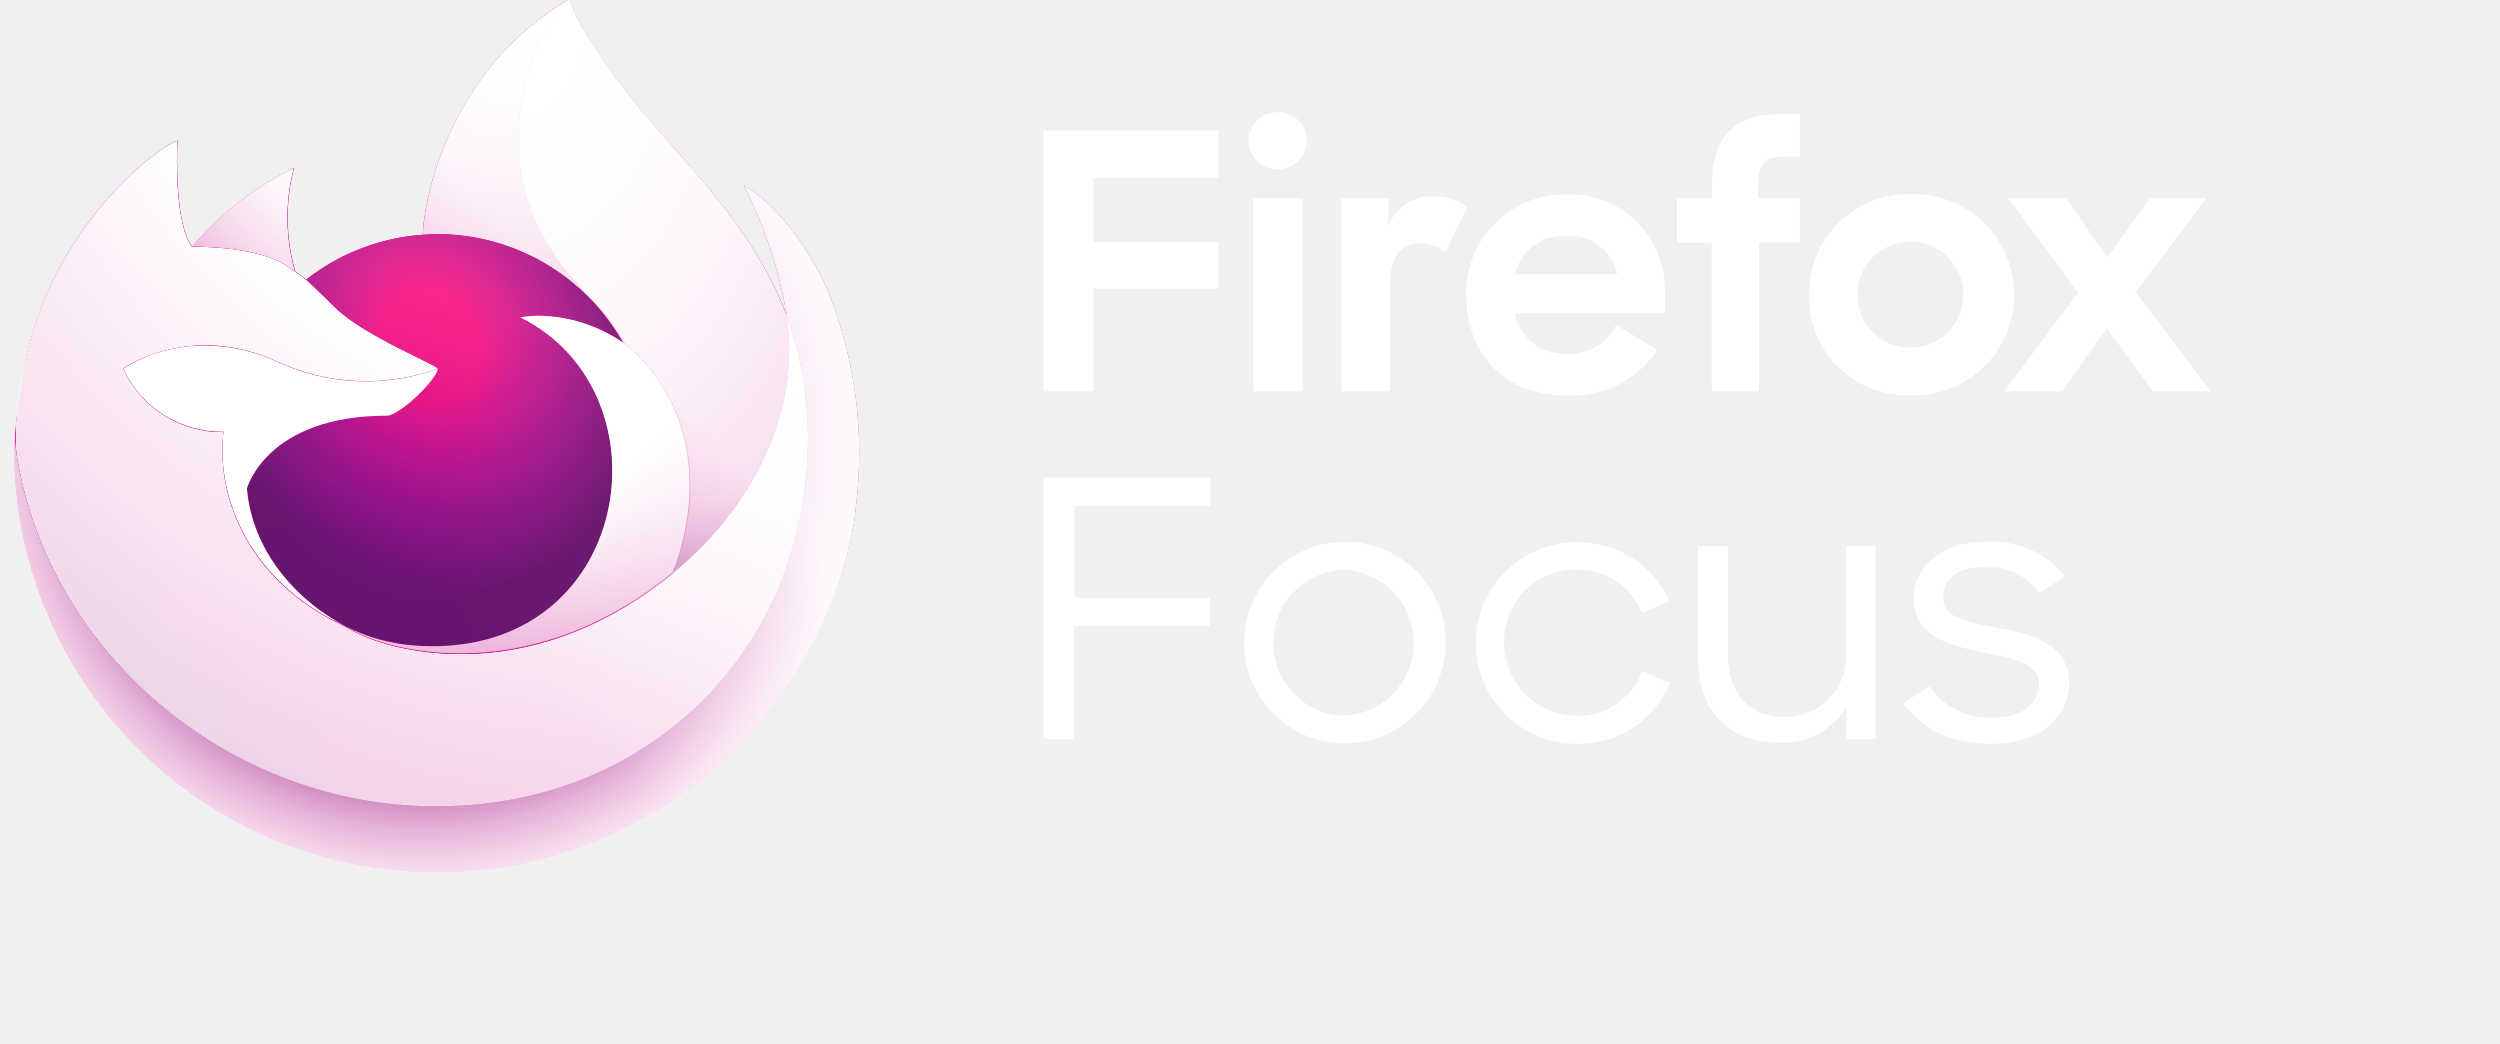
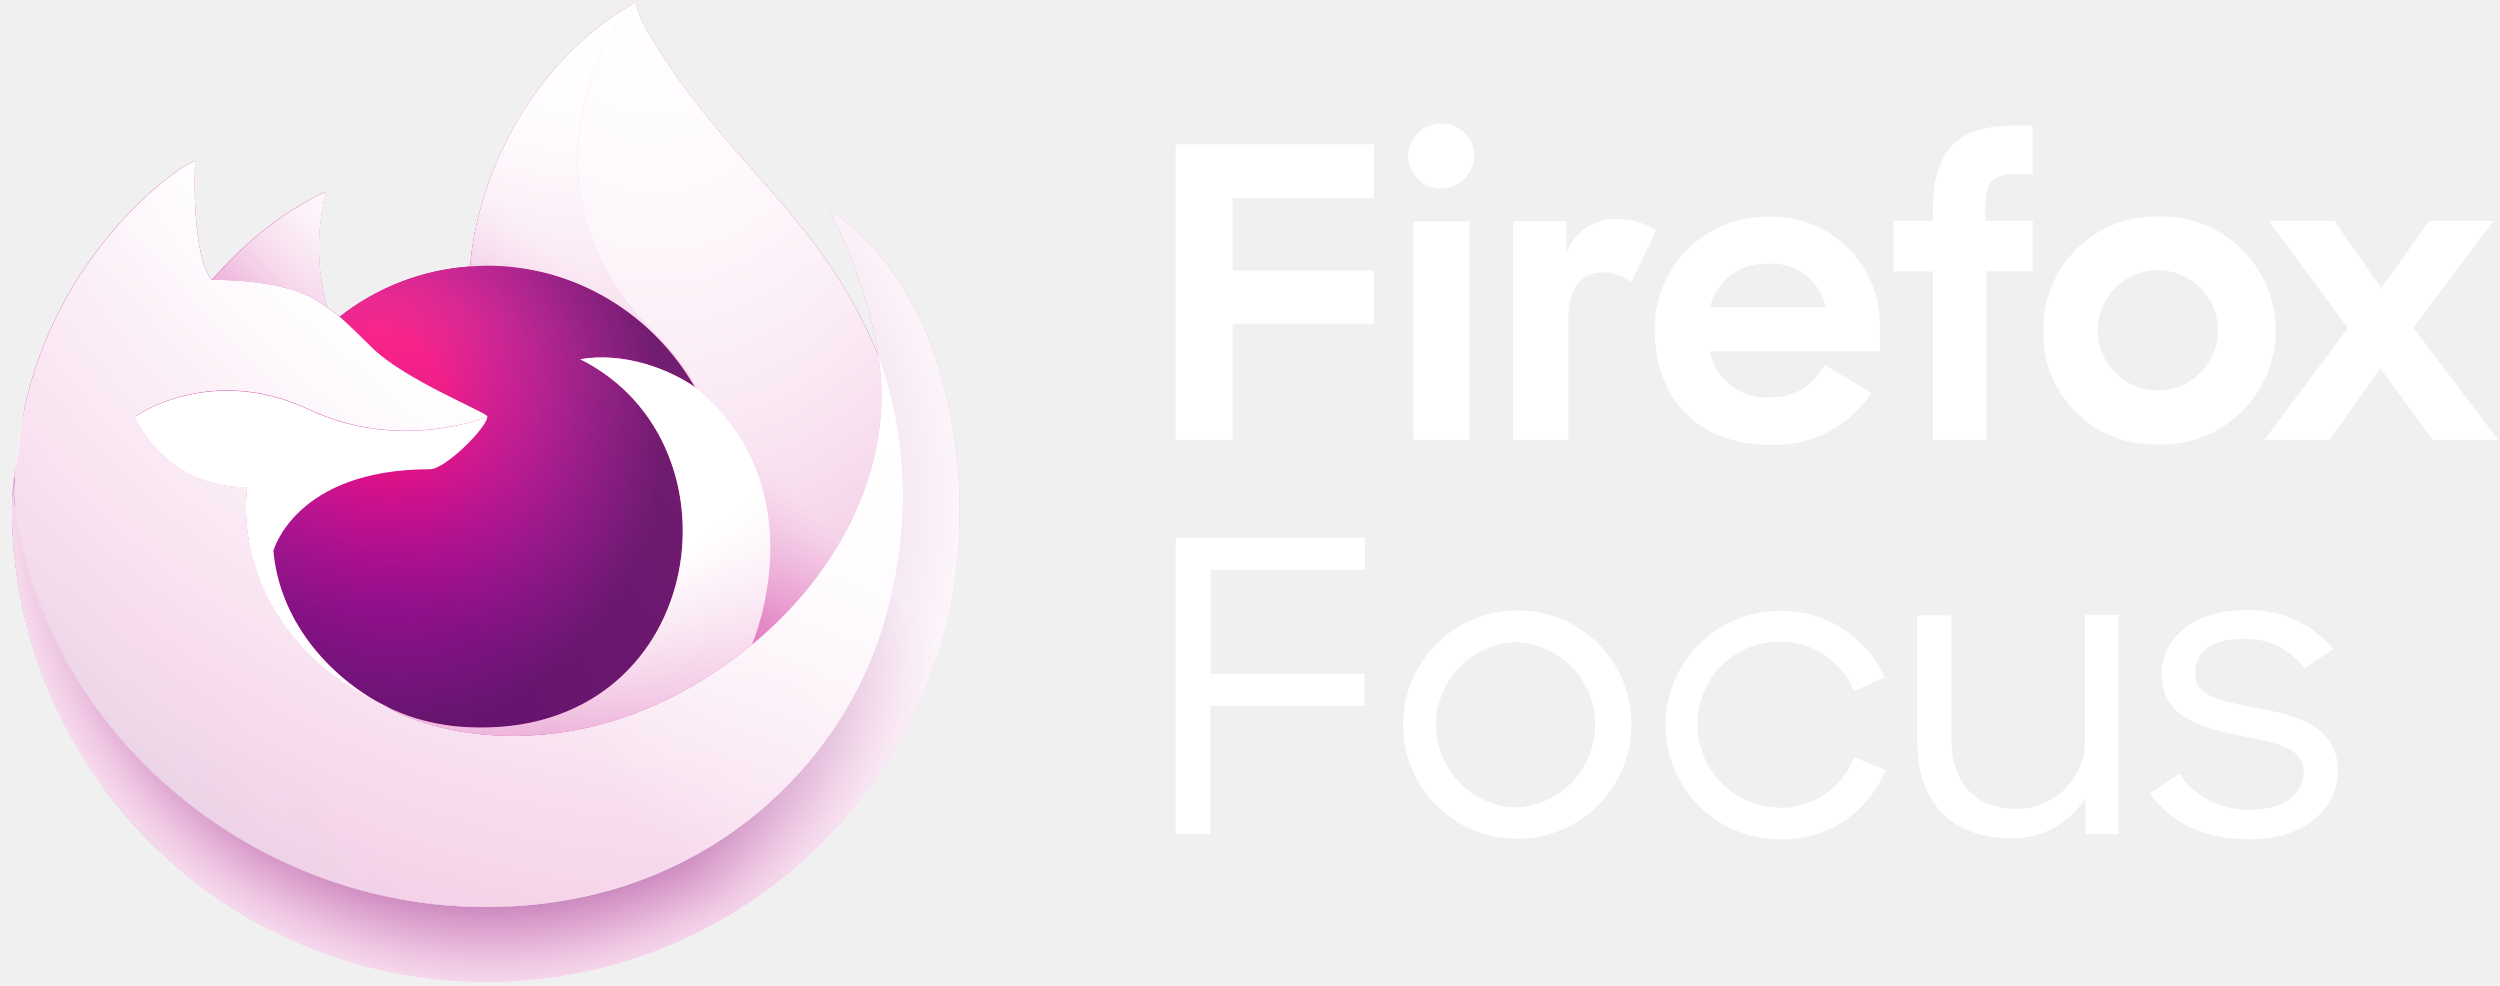
- <svg xmlns="http://www.w3.org/2000/svg" width="230" height="96" viewBox="0 0 230 96">
+ <svg xmlns="http://www.w3.org/2000/svg" xmlns:xlink="http://www.w3.org/1999/xlink" xml:space="preserve" viewBox="0 0 202.7 80" width="203" height="80">
+   <path fill="#FFF" d="M95.32 11.72h16.09v4.35H99.94v5.9h11.47v4.31H99.94v9.44h-4.62v-24zm21.56-1.68c1.42-.05 2.62 1.06 2.67 2.49v.21c-.07 1.48-1.33 2.63-2.81 2.56-1.36-.06-2.46-1.13-2.56-2.49-.06-1.47 1.09-2.71 2.57-2.77h.13m-2.27 7.94h4.55v17.74h-4.55V17.98zm17.71 4.92c-.63-.5-1.41-.77-2.21-.79-1.85 0-2.91 1.19-2.91 3.79v9.82h-4.48V17.96h4.32v2.57c.66-1.76 2.4-2.88 4.28-2.74 1.07 0 2.12.33 3 .93l-2 4.18zm1.88 4.05c-.14-5.02 3.82-9.21 8.85-9.35h.31c4.83-.21 8.92 3.54 9.13 8.38.01.23.01.46 0 .68v1.87h-13.81c.46 2.31 2.57 3.91 4.91 3.73 1.86.06 3.59-.97 4.42-2.64l3.79 2.28c-1.83 2.79-5.01 4.39-8.34 4.21-5.77 0-9.23-3.85-9.23-9.16m4.51-2h9.36c-.47-2.22-2.52-3.73-4.78-3.53-2.18-.08-4.12 1.4-4.62 3.52m14.9-7h3.2v-.89c0-4.84 2-6.85 6.53-6.85h1.58v3.92h-1.28c-2.11 0-2.57.72-2.57 2.93v.89h3.85v4.08h-3.76v13.7h-4.35V22.04h-3.2v-4.1zm12.17 8.89c-.08-5.03 3.94-9.17 8.97-9.25h.33c5.11-.17 9.39 3.84 9.56 8.95s-3.84 9.39-8.95 9.56c-.2.01-.41.01-.61 0-4.97.17-9.13-3.72-9.3-8.69-.01-.19-.01-.38 0-.57m14.18 0c0-2.7-2.18-4.88-4.87-4.89s-4.88 2.18-4.89 4.87v.01c0 2.7 2.18 4.88 4.87 4.89s4.88-2.18 4.89-4.87v-.01m10.55-.19-6.43-8.7h5.34l3.79 5.47 3.89-5.47h5.24l-6.52 8.66 6.89 9.12h-5.3l-4.26-5.8-4.12 5.8h-5.31l6.79-9.08zM95.32 67.72h2.81v-10.4h12.51v-2.6H98.16v-8.45h12.51v-2.61H95.32v24.06zm27.6-18.15c-5.12.07-9.21 4.28-9.14 9.4.07 5.12 4.28 9.21 9.4 9.14 5.07-.07 9.14-4.2 9.14-9.27.03-5.09-4.06-9.24-9.15-9.27h-.25m0 16c-3.71-.14-6.6-3.27-6.46-6.97.14-3.51 2.95-6.32 6.46-6.46 3.71.14 6.6 3.27 6.46 6.97-.14 3.51-2.96 6.32-6.46 6.46m21.54 0c-3.71.03-6.73-2.95-6.76-6.66v-.07c-.06-3.66 2.85-6.67 6.51-6.73h.11c2.65-.06 5.07 1.54 6.06 4l2.51-1.09c-1.49-3.36-4.86-5.49-8.53-5.41-5.12 0-9.27 4.15-9.27 9.27s4.15 9.27 9.27 9.27c3.76.11 7.19-2.13 8.6-5.61l-2.55-1.05c-.96 2.48-3.34 4.11-6 4.12m24.73-5.77c.18 3.04-2.15 5.65-5.19 5.83-.12.01-.25.01-.37.01-3.48 0-5.28-2.25-5.28-5.71v-10h-2.78v10.09c0 5 2.68 8 7.59 8 2.48.07 4.8-1.19 6.09-3.3v2.96h2.68V49.93h-2.74v9.91zm13.95-2.35c-2.81-.56-5-.92-5-2.77 0-1.65 1.14-2.84 3.92-2.84 1.94-.08 3.8.81 4.95 2.38l2.36-1.54c-1.77-2.14-4.45-3.31-7.22-3.17-4.29 0-6.73 2.41-6.73 5.19 0 3.56 3.32 4.38 6.43 5 2.64.53 5.11.92 5.11 2.9 0 1.78-1.47 3.1-4.28 3.1-2.31.1-4.51-.99-5.82-2.9l-2.37 1.58c1.6 2.28 4.18 3.73 8.12 3.73 4.72 0 7.13-2.74 7.13-5.54 0-3.66-3.41-4.52-6.52-5.12" />
+   <linearGradient id="a" x1="69.884" x2="5.941" y1="84.88" y2="23.188" gradientTransform="matrix(1 0 0 -1 0 97.4403)" gradientUnits="userSpaceOnUse">
+     <stop offset="0" stop-color="#c60084" />
+     <stop offset=".76" stop-color="#c60084" />
+     <stop offset="1" stop-color="#4e1a69" />
+   </linearGradient>
+   <path fill="url(#a)" d="M74.99 26.91c-1.67-4.03-5.06-8.37-7.73-9.75 2.17 4.25 3.42 8.51 3.9 11.69 0 0 0 .02.01.06C66.81 18.06 59.43 13.68 53.4 4.15c-.31-.48-.61-.96-.91-1.48-.17-.29-.3-.55-.42-.8-.25-.48-.44-.99-.58-1.52 0-.05-.04-.1-.09-.1-.02-.01-.05-.01-.07 0-.01 0-.01.01-.02.01s-.02.01-.03.01l.02-.02C41.62 5.92 38.34 16.4 38.04 21.64c-3.87.26-7.56 1.69-10.61 4.08-.32-.27-.65-.52-1-.75-.88-3.07-.91-6.32-.11-9.41-3.96 1.8-7.03 4.65-9.27 7.16h-.02c-1.53-1.93-1.42-8.31-1.33-9.65-.02-.08-1.14.58-1.28.68-1.35.96-2.61 2.04-3.77 3.22-1.32 1.34-2.52 2.78-3.6 4.31-2.48 3.51-4.23 7.48-5.17 11.67-.02.08-.03.17-.05.25-.07.34-.33 2.04-.38 2.4v.08C1.11 37.43.9 39.21.82 41v.2c0 21.27 17.25 38.51 38.52 38.51 19.05 0 34.87-13.83 37.97-32 .06-.49.12-.99.17-1.49.77-6.56-.08-13.5-2.49-19.31zm-44.4 30.15c.18.08.35.18.53.26l.03.02c-.19-.09-.37-.18-.56-.28zm8.81-23.23zm31.77-4.9v-.04.04z" />
  <defs>
-     <clipPath id="g">
-       <path fill="none" d="M0 0h230v80H0z" />
-     </clipPath>
-     <clipPath id="clip-1">
-       <path fill="none" d="M0 0h136v208H0z" />
-     </clipPath>
-     <clipPath id="clip-2">
-       <path d="M54.87 85.75c.27.13.53.28.8.4l-.85-.43m13.37-35.03zm47.92-7.4v-.06a.13.13 0 0 0 0 .06M86.21 0h-.07c-14.6 8.56-19.56 24.38-20 32.3a29.18 29.18 0 0 0-16 6.16c-.48-.4-.94-.74-1.51-1.13a26.93 26.93 0 0 1-.16-14.21 43.07 43.07 0 0 0-14 10.81c-2.31-2.93-2.14-12.55-2-14.57a10.69 10.69 0 0 0-1.94 1 42.36 42.36 0 0 0-5.69 4.87 51 51 0 0 0-5.42 6.51 48.91 48.91 0 0 0-7.8 17.62c0 .12-.05.25-.08.38-.11.51-.51 3.07-.58 3.63a.62.62 0 0 1 0 .13 55.6 55.6 0 0 0-.94 8v.3a58.14 58.14 0 0 0 115.36 9.9c.1-.74.18-1.49.26-2.24a59.62 59.62 0 0 0-3.77-29.21c-2.52-6.08-7.64-12.64-11.66-14.72a60.37 60.37 0 0 1 5.89 17.65.51.51 0 0 0 0 .09c-6.57-16.38-17.72-23-26.82-37.38-.46-.73-.92-1.46-1.37-2.22a16.4 16.4 0 0 1-.64-1.21 10.42 10.42 0 0 1-.87-2.3.14.14 0 0 0-.12-.16h-.07z" fill="none" />
-     </clipPath>
-     <linearGradient id="gradient-1" y1="207.99" x2="1" y2="207.99" gradientTransform="matrix(-134.1 0 0 134.1 130.09 -27831.57)" gradientUnits="userSpaceOnUse">
-       <stop offset="0" stop-color="#c60084" />
-       <stop offset="0.76" stop-color="#c60084" />
-       <stop offset="1" stop-color="#4e1a69" />
-     </linearGradient>
-     <clipPath id="clip-3">
-       <path d="M116.1 43.18a.13.13 0 0 0 0 .06c5.48 14.88 2.49 30-1.81 39.24-6.67 14.3-22.79 29-48 28.24C39 110 15 89.75 10.48 63.24c-.82-4.18 0-6.3.41-9.69a43.3 43.3 0 0 0-.94 8v.3a58.14 58.14 0 0 0 115.43 9.85c.1-.74.18-1.49.26-2.24a59.62 59.62 0 0 0-3.77-29.21c-2.52-6.08-7.64-12.64-11.66-14.72a60.37 60.37 0 0 1 5.89 17.65" fill="none" />
-     </clipPath>
-     <radialGradient id="gradient-2" cx="0" cy="208" r="1" gradientTransform="matrix(-121.19 0 0 121.19 140.53 -25141.13)" gradientUnits="userSpaceOnUse">
-       <stop offset="0" stop-color="#fff" />
-       <stop offset="0.13" stop-color="#fff" />
-       <stop offset="1" stop-color="#fff" />
-     </radialGradient>
-     <mask id="mask-1" x="-36.58" y="-31.81" width="209.63" height="209.16" maskUnits="userSpaceOnUse">
-       <path transform="rotate(-50.87 68.23 72.76)" fill="url(#gradient-3)" d="M-5.37-2.47h147.21v150.48H-5.37z" />
-     </mask>
-     <radialGradient id="gradient-3" cx="0" cy="208" r="1" gradientTransform="matrix(-121.19 0 0 121.19 75.65 -25143.99)" gradientUnits="userSpaceOnUse">
-       <stop offset="0" stop-color="#fff" />
-       <stop offset="0.3" stop-color="#fff" />
-       <stop offset="0.33" stop-color="#dcdcdc" />
-       <stop offset="0.39" stop-color="#8a8a8a" />
-       <stop offset="0.44" stop-color="#4d4d4d" />
-       <stop offset="0.48" stop-color="#282828" />
-       <stop offset="0.5" stop-color="#1a1a1a" />
-       <stop offset="1" stop-color="#1a1a1a" />
-     </radialGradient>
-     <radialGradient id="gradient-4" cx="0" cy="208" r="1" gradientTransform="matrix(-121.19 0 0 121.19 75.65 -25143.99)" gradientUnits="userSpaceOnUse">
-       <stop offset="0" stop-color="#4e1a69" />
-       <stop offset="0.3" stop-color="#4e1a69" />
-       <stop offset="0.31" stop-color="#57186b" />
-       <stop offset="0.4" stop-color="#930b78" />
-       <stop offset="0.46" stop-color="#b80381" />
-       <stop offset="0.5" stop-color="#c60084" />
-       <stop offset="1" stop-color="#c60084" />
-     </radialGradient>
-     <clipPath id="clip-4">
-       <path d="M66.11 32.31c.68-.05 1.35-.1 2-.1a29.33 29.33 0 0 1 25.51 14.87l.36.27a31.22 31.22 0 0 0-5.39-7.05C70.52 22.23 83.85 1.12 86.1.05c-14.6 8.56-19.56 24.38-20 32.3" fill="none" />
-     </clipPath>
-     <radialGradient id="gradient-5" cx="0" cy="208" r="1" gradientTransform="matrix(-87.8 0 0 87.8 117.36 -18245.43)" gradientUnits="userSpaceOnUse">
-       <stop offset="0" stop-color="#fff" />
-       <stop offset="0.17" stop-color="#fff" />
-       <stop offset="0.25" stop-color="#fefbfd" />
-       <stop offset="0.32" stop-color="#fcf0f8" />
-       <stop offset="0.39" stop-color="#f7ddee" />
-       <stop offset="0.45" stop-color="#f1c2e1" />
-       <stop offset="0.52" stop-color="#e99fd1" />
-       <stop offset="0.59" stop-color="#e074bc" />
-       <stop offset="0.65" stop-color="#d543a4" />
-       <stop offset="0.71" stop-color="#ca138d" />
-       <stop offset="0.86" stop-color="#4e1a69" />
-       <stop offset="1" stop-color="#4e1a69" />
-     </radialGradient>
-     <clipPath id="clip-5">
-       <path d="M66.11 32.31a29.18 29.18 0 0 0-16 6.16c.88.76 1.88 1.76 4 3.83 3.95 3.89 14.07 7.92 14.09 8.39-.1 1.44-5.21 6.43-7 6.43-16.53 0-19.21 10-19.21 10 .73 8.42 6.6 15.36 13.69 19 .33.17.66.32 1 .47.57.25 1.14.48 1.71.7a26.15 26.15 0 0 0 7.57 1.46c29 1.36 34.58-34.65 13.68-45.1 5.35-.94 10.91 1.22 14 3.4a29.33 29.33 0 0 0-25.49-14.84c-.69 0-1.36 0-2 .1" fill="none" />
-     </clipPath>
-     <radialGradient id="gradient-6" cx="0" cy="208" r="1" gradientTransform="matrix(57.71 0 0 -57.71 52.03 12097.47)" gradientUnits="userSpaceOnUse">
-       <stop offset="0" stop-color="#c60084" />
-       <stop offset="0.35" stop-color="#c60084" />
-       <stop offset="0.4" stop-color="#cb0384" />
-       <stop offset="1" stop-color="#ff298a" />
-     </radialGradient>
-     <mask id="mask-2" x="28.74" y="18.83" width="85.01" height="84.69" maskUnits="userSpaceOnUse">
-       <path transform="rotate(-13.6 71.252 61.188)" fill="url(#gradient-7)" d="M35.99 26.14h70.51v70.07H35.99z" />
-     </mask>
-     <radialGradient id="gradient-7" cx="0" cy="208" r="1" gradientTransform="matrix(30.59 0 0 -35.84 70.12 7502.03)" gradientUnits="userSpaceOnUse">
-       <stop offset="0" />
-       <stop offset="0.21" />
-       <stop offset="0.35" stop-color="#2b2b2b" />
-       <stop offset="0.66" stop-color="#818181" />
-       <stop offset="0.87" stop-color="#b7b7b7" />
-       <stop offset="0.97" stop-color="#ccc" />
-       <stop offset="1" stop-color="#ccc" />
-     </radialGradient>
-     <radialGradient id="gradient-8" cx="0" cy="208" r="1" gradientTransform="matrix(30.59 0 0 -35.84 70.12 7502.03)" gradientUnits="userSpaceOnUse">
-       <stop offset="0" stop-color="#592acb" />
-       <stop offset="0.21" stop-color="#592acb" />
-       <stop offset="0.37" stop-color="#5626b3" />
-       <stop offset="0.78" stop-color="#501d7e" />
-       <stop offset="0.97" stop-color="#4e1a69" />
-       <stop offset="1" stop-color="#4e1a69" />
-     </radialGradient>
-     <clipPath id="clip-6">
-       <path d="M34.45 33.94c.27 0 8.71-.15 12.95 2.6.47.31.86.56 1.2.8a26.93 26.93 0 0 1-.16-14.21 43.07 43.07 0 0 0-14 10.81" fill="none" />
-     </clipPath>
-     <mask id="mask-3" x="27.34" y="16.05" width="28.37" height="28.37" maskUnits="userSpaceOnUse">
-       <path transform="rotate(-45.26 41.527 30.236)" fill="url(#gradient-9)" d="M31.5 20.21h20.06v20.06H31.5z" />
-     </mask>
-     <radialGradient id="gradient-9" cx="0" cy="208" r="1" gradientTransform="matrix(-41.51 0 0 41.51 72.82 -8604.22)" gradientUnits="userSpaceOnUse">
-       <stop offset="0" stop-color="#fff" />
-       <stop offset="0.43" stop-color="#fff" />
-       <stop offset="0.52" stop-color="#f8f8f8" />
-       <stop offset="0.66" stop-color="#e5e5e5" />
-       <stop offset="0.82" stop-color="#c6c6c6" />
-       <stop offset="0.99" stop-color="#9b9b9b" />
-       <stop offset="1" stop-color="#999" />
-     </radialGradient>
-     <radialGradient id="gradient-10" cx="0" cy="208" r="1" gradientTransform="matrix(-41.51 0 0 41.51 72.82 -8604.22)" gradientUnits="userSpaceOnUse">
-       <stop offset="0" stop-color="#fff" />
-       <stop offset="0.43" stop-color="#fff" />
-       <stop offset="1" stop-color="#fff" />
-     </radialGradient>
-     <clipPath id="clip-7">
-       <path d="M30.47 20.41a42.36 42.36 0 0 0-5.69 4.87 51 51 0 0 0-5.42 6.51 48.91 48.91 0 0 0-7.8 17.62c0 .12-2.1 9.15-1.08 13.83C15 89.75 39 110 66.27 110.77c25.25.71 41.37-13.94 48-28.24 4.3-9.24 7.29-24.36 1.81-39.24v-.06s0-.07 0 0a.51.51 0 0 0 0 .09c2.06 13.47-4.79 26.52-15.49 35.34v.07c-20.86 17-40.82 10.25-44.86 7.5l-.85-.43c-12.16-5.81-17.19-16.89-16.11-26.4A14.93 14.93 0 0 1 25 50.69s9.22-6.58 21.37-.86a29 29 0 0 0 21.83.86c0-.47-10.14-4.5-14.09-8.39-2.11-2.07-3.11-3.07-4-3.83-.48-.4-.94-.74-1.51-1.13-.34-.24-.73-.49-1.2-.8-4.24-2.75-12.68-2.6-12.95-2.6-2.31-2.93-2.14-12.55-2-14.57a12.93 12.93 0 0 0-1.92 1" fill="none" />
-     </clipPath>
-     <mask id="mask-4" x="-34.37" y="-34" width="199.81" height="198.85" maskUnits="userSpaceOnUse">
-       <path transform="rotate(-53.93 65.525 65.429)" fill="url(#gradient-11)" d="M-4.71-7.01h140.48v144.87H-4.71z" />
-     </mask>
-     <radialGradient id="gradient-11" cx="0" cy="208" r="1" gradientTransform="matrix(-177.12 0 0 177.12 151.2 -36799.97)" gradientUnits="userSpaceOnUse">
-       <stop offset="0" stop-color="#fff" />
-       <stop offset="0.41" stop-color="#fff" />
-       <stop offset="1" stop-color="#b3b3b3" />
-     </radialGradient>
-     <radialGradient id="gradient-12" cx="0" cy="208" r="1" gradientTransform="matrix(-177.12 0 0 177.12 151.2 -36799.97)" gradientUnits="userSpaceOnUse">
-       <stop offset="0" stop-color="#fff" />
-       <stop offset="0.41" stop-color="#fff" />
-       <stop offset="1" stop-color="#fff" />
-     </radialGradient>
-     <clipPath id="clip-8">
-       <path d="M86.21 0h-.07c-2.29 1.12-15.62 22.23 2.45 40.3A31.22 31.22 0 0 1 94 47.35c.32.24.62.48.88.71 13.18 12.15 6.27 29.32 5.76 30.55 10.7-8.82 17.55-21.87 15.49-35.34-6.57-16.38-17.72-23-26.82-37.38-.46-.73-.92-1.46-1.37-2.22a16.4 16.4 0 0 1-.64-1.21 10.42 10.42 0 0 1-.87-2.3.14.14 0 0 0-.15-.16h-.07z" fill="none" />
-     </clipPath>
-     <radialGradient id="gradient-13" cx="0" cy="208" r="1" gradientTransform="matrix(0 137.13 89.98 0 -18632.1 .39)" gradientUnits="userSpaceOnUse">
-       <stop offset="0" stop-color="#fff" />
-       <stop offset="0.12" stop-color="#fefcfe" />
-       <stop offset="0.21" stop-color="#fcf2f9" />
-       <stop offset="0.29" stop-color="#f9e2f1" />
-       <stop offset="0.37" stop-color="#f3cbe6" />
-       <stop offset="0.44" stop-color="#edaed8" />
-       <stop offset="0.51" stop-color="#e58ac6" />
-       <stop offset="0.58" stop-color="#db5fb2" />
-       <stop offset="0.64" stop-color="#d02e9a" />
-       <stop offset="0.69" stop-color="#c60084" />
-       <stop offset="1" stop-color="#c60084" />
-     </radialGradient>
-     <mask id="mask-5" x="42.44" y="-17.02" width="103.8" height="112.64" maskUnits="userSpaceOnUse">
-       <path transform="rotate(-22.79 94.336 39.304)" fill="url(#gradient-14)" d="M57.15-6.16h74.38v90.93H57.15z" />
-     </mask>
-     <linearGradient id="gradient-14" y1="208.3" x2="1" y2="208.3" gradientTransform="matrix(0 -15.01 -15.01 0 3221.17 85.65)" gradientUnits="userSpaceOnUse">
-       <stop offset="0" stop-color="#fff" />
-       <stop offset="0.14" stop-color="#d1d1d1" />
-       <stop offset="0.38" stop-color="#888" />
-       <stop offset="0.59" stop-color="#4d4d4d" />
-       <stop offset="0.77" stop-color="#232323" />
-       <stop offset="0.92" stop-color="#0a0a0a" />
-       <stop offset="1" />
-     </linearGradient>
-     <linearGradient id="gradient-15" y1="208.3" x2="1" y2="208.3" gradientTransform="matrix(0 -15.01 -15.01 0 3221.17 85.65)" gradientUnits="userSpaceOnUse">
-       <stop offset="0" stop-color="#4e1a69" />
-       <stop offset="1" stop-color="#4e1a69" />
-     </linearGradient>
-     <clipPath id="clip-9">
-       <path d="M79.61 43.68c20.9 10.45 15.29 46.46-13.68 45.1a26.15 26.15 0 0 1-7.57-1.46c-.57-.22-1.14-.45-1.71-.7-.32-.15-.65-.3-1-.47 4 2.75 24 9.49 44.86-7.5v-.07c.51-1.23 7.42-18.4-5.76-30.55-.26-.23-.56-.47-.88-.71l-.36-.27a20.91 20.91 0 0 0-11.37-3.63 14.72 14.72 0 0 0-2.64.23" fill="none" />
-     </clipPath>
-     <radialGradient id="gradient-16" cx="0" cy="208" r="1" gradientTransform="matrix(-142.45 0 0 142.45 108.73 -29602.1)" gradientUnits="userSpaceOnUse">
-       <stop offset="0" stop-color="#fff" />
-       <stop offset="0.36" stop-color="#fff" />
-       <stop offset="0.74" stop-color="#c60084" />
-       <stop offset="0.83" stop-color="#4e1a69" />
-       <stop offset="1" stop-color="#4e1a69" />
-     </radialGradient>
-     <clipPath id="clip-10">
-       <path d="M25 50.69a14.93 14.93 0 0 0 13.77 8.66c-1.08 9.51 4 20.59 16.11 26.4.27.13.53.28.8.4-7.09-3.67-13-10.61-13.69-19 0 0 2.68-10 19.21-10 1.79 0 6.9-5 7-6.43a29 29 0 0 1-21.83-.86 23.52 23.52 0 0 0-10.07-2.34A20.85 20.85 0 0 0 25 50.69" fill="none" />
-     </clipPath>
-     <radialGradient id="gradient-17" cx="0" cy="208" r="1" gradientTransform="matrix(-121.03 0 0 121.03 99.23 -25120.34)" gradientUnits="userSpaceOnUse">
-       <stop offset="0" stop-color="#fff" />
-       <stop offset="0.09" stop-color="#fff" />
-       <stop offset="0.62" stop-color="#fff" />
-       <stop offset="1" stop-color="#fff" />
-     </radialGradient>
-     <clipPath id="clip-11">
-       <path d="M116.11 43.29v-.06a.13.13 0 0 0 0 .06M86.21 0h-.07c-14.6 8.56-19.56 24.38-20 32.3.68-.05 1.35-.1 2-.1a29.33 29.33 0 0 1 25.48 14.88c-3.1-2.18-8.66-4.34-14-3.4 20.9 10.45 15.29 46.46-13.68 45.1a26.15 26.15 0 0 1-7.57-1.46c-.57-.22-1.14-.45-1.71-.7-.32-.15-.65-.3-1-.47l-.85-.43c.27.13.53.28.8.4-7.09-3.67-13-10.61-13.69-19 0 0 2.68-10 19.21-10 1.79 0 6.9-5 7-6.43 0-.47-10.14-4.5-14.09-8.39-2.11-2.07-3.11-3.07-4-3.83-.48-.4-.94-.74-1.51-1.13a26.93 26.93 0 0 1-.16-14.21 43.07 43.07 0 0 0-14 10.81c-2.31-2.93-2.14-12.55-2-14.57a10.69 10.69 0 0 0-1.94 1 42.36 42.36 0 0 0-5.69 4.87 51 51 0 0 0-5.42 6.51 48.91 48.91 0 0 0-7.8 17.62c0 .12-.05.25-.08.38-.11.51-.6 3.08-.67 3.66a66.71 66.71 0 0 0-.77 8.16v.3a58.14 58.14 0 0 0 115.38 9.83c.1-.74.18-1.49.26-2.24a59.62 59.62 0 0 0-3.77-29.21c-2.52-6.08-7.64-12.64-11.66-14.72a60.37 60.37 0 0 1 5.89 17.65.51.51 0 0 0 0 .09c-6.57-16.38-17.72-23-26.82-37.38-.46-.73-.92-1.46-1.37-2.22a16.4 16.4 0 0 1-.64-1.21 10.42 10.42 0 0 1-.87-2.3.14.14 0 0 0-.12-.16h-.07z" fill="none" />
-     </clipPath>
-     <mask id="mask-6" x="-50.06" y="-58.43" width="236.86" height="236.86" maskUnits="userSpaceOnUse">
-       <path transform="rotate(-45 68.372 60)" fill="url(#gradient-18)" d="M-15.37-23.74h167.48v167.48H-15.37z" />
-     </mask>
-     <linearGradient id="gradient-18" y1="207.98" x2="1" y2="207.98" gradientTransform="matrix(-116.13 0 0 116.13 129.58 -24093.57)" gradientUnits="userSpaceOnUse">
-       <stop offset="0" stop-color="#ccc" />
-       <stop offset="0.3" stop-color="#ccc" />
-       <stop offset="0.38" stop-color="#a2a2a2" />
-       <stop offset="0.57" stop-color="#373737" />
-       <stop offset="0.66" />
-       <stop offset="1" />
-     </linearGradient>
-     <linearGradient id="gradient-19" y1="207.98" x2="1" y2="207.98" gradientTransform="matrix(-116.13 0 0 116.13 129.58 -24093.57)" gradientUnits="userSpaceOnUse">
-       <stop offset="0" stop-color="#fff" />
-       <stop offset="0.3" stop-color="#fff" />
-       <stop offset="0.66" stop-color="#fff" />
-       <stop offset="1" stop-color="#fff" />
-     </linearGradient>
+     <path id="b" d="M74.99 26.91c-1.67-4.03-5.06-8.37-7.73-9.75 2.17 4.25 3.42 8.51 3.9 11.69v.08c3.64 9.85 1.65 19.88-1.2 25.99-4.41 9.47-15.1 19.18-31.83 18.71-18.06-.51-33.98-13.92-36.95-31.48-.54-2.77 0-4.18.27-6.42-.33 1.73-.46 2.23-.62 5.31v.2c0 21.27 17.24 38.51 38.51 38.51 19.05 0 34.87-13.83 37.97-32 .06-.49.12-.99.17-1.49.77-6.6-.08-13.54-2.49-19.35z" />
  </defs>
-   <g clip-path="url(#g)">
-     <g clip-path="url(#g)" fill="#fff">
-       <path d="M96 12h16.09v4.35h-11.47v5.9h11.47v4.31h-11.47V36H96zm21.56-1.68a2.58 2.58 0 0 1 2.67 2.7 2.69 2.69 0 0 1-5.37.07 2.67 2.67 0 0 1 2.7-2.77m-2.27 7.94h4.55V36h-4.55zM133 23.18a3.71 3.71 0 0 0-2.21-.79c-1.85 0-2.91 1.19-2.91 3.79V36h-4.48V18.24h4.32v2.57a4.24 4.24 0 0 1 4.28-2.74 5.32 5.32 0 0 1 3 .93zm1.88 4.05a9.1 9.1 0 0 1 9.16-9.35 8.76 8.76 0 0 1 9.13 9.06v1.87h-13.81a4.65 4.65 0 0 0 4.91 3.73 4.78 4.78 0 0 0 4.42-2.64l3.79 2.28a9.36 9.36 0 0 1-8.34 4.21c-5.77 0-9.23-3.85-9.23-9.16m4.51-2h9.36A4.48 4.48 0 0 0 144 21.7a4.58 4.58 0 0 0-4.62 3.52m14.9-7h3.2v-.89c0-4.84 2-6.85 6.53-6.85h1.58v3.92h-1.28c-2.11 0-2.57.72-2.57 2.93v.89h3.85v4.08h-3.76V36h-4.35V22.32h-3.2zm12.17 8.89a9.11 9.11 0 0 1 9.3-9.25 9.26 9.26 0 1 1 0 18.51 9 9 0 0 1-9.3-9.26m14.18 0a4.88 4.88 0 1 0-9.76 0 4.88 4.88 0 1 0 9.76 0m10.55-.19l-6.43-8.7h5.34l3.79 5.47 3.89-5.47h5.24l-6.52 8.66 6.89 9.12h-5.3l-4.26-5.8-4.12 5.8h-5.31zM96 68h2.81V57.6h12.51V55H98.84v-8.45h12.51v-2.61H96zm27.6-18.15a9.27 9.27 0 1 0 9.4 9.27 9.21 9.21 0 0 0-9.4-9.27m0 16a6.72 6.72 0 0 1 0-13.43 6.72 6.72 0 0 1 0 13.43m21.54 0a6.71 6.71 0 0 1-6.76-6.73 6.62 6.62 0 0 1 6.62-6.73 6.39 6.39 0 0 1 6.06 4l2.51-1.09a9.11 9.11 0 0 0-8.53-5.41 9.27 9.27 0 1 0 0 18.54 9 9 0 0 0 8.6-5.61l-2.55-1.05a6.45 6.45 0 0 1-6 4.12m24.73-5.77a5.52 5.52 0 0 1-5.56 5.84c-3.48 0-5.28-2.25-5.28-5.71v-10h-2.78v10.09c0 5 2.68 8 7.59 8a6.9 6.9 0 0 0 6.09-3.3V68h2.68V50.21h-2.74zm13.95-2.35c-2.81-.56-5-.92-5-2.77 0-1.65 1.14-2.84 3.92-2.84a5.85 5.85 0 0 1 4.95 2.38L190 53a8.79 8.79 0 0 0-7.22-3.17c-4.29 0-6.73 2.41-6.73 5.19 0 3.56 3.32 4.38 6.43 5 2.64.53 5.11.92 5.11 2.9 0 1.78-1.47 3.1-4.28 3.1a6.7 6.7 0 0 1-5.82-2.9l-2.37 1.58c1.6 2.28 4.18 3.73 8.12 3.73 4.72 0 7.13-2.74 7.13-5.54 0-3.66-3.41-4.52-6.52-5.12" />
-     </g>
+   <clipPath id="c">
+     <use xlink:href="#b" overflow="visible" />
+   </clipPath>
+   <g fill="#FFF" clip-path="url(#c)">
+     <path d="M.64 17.16h77.61v62.59H.64z" />
+     <path d="M16.25 71.36c-4.22-3.43-8.08-7.28-11.52-11.48-1.69-2.06-3.26-4.19-4.72-6.39h.47V17h77.94v62.91H29.83v.4c-4.82-2.52-9.37-5.52-13.58-8.95z" />
+     <path d="M38.32 44.24c-7.01-5.69-12.16-13.35-14.77-22-.42-1.39-.77-2.8-1.06-4.23-.07-.36-.14-.71-.2-1.07V17h56.12v35.76h.63c-.35.1-.7.19-1.05.28-.71.18-1.41.34-2.13.48-1.42.29-2.86.5-4.3.65-11.96 1.25-23.92-2.33-33.24-9.93z" />
  </g>
-   <g clip-path="url(#clip-1)" transform="matrix(0.669853, 0, 0, 0.669853, -5.410448, -0.039442)" style="">
-     <g clip-path="url(#clip-2)">
-       <path transform="rotate(-43.97 68.377 59.998)" fill="url(#gradient-1)" d="M-15.34-23.75h167.42v167.5H-15.34z" />
-     </g>
-     <g clip-path="url(#clip-3)">
-       <path transform="rotate(-50.87 68.23 72.76)" fill="url(#gradient-2)" d="M-5.37-2.47h147.21v150.48H-5.37z" />
-     </g>
-     <g mask="url(#mask-1)" clip-path="url(#clip-3)">
-       <path transform="rotate(-50.87 68.23 72.76)" fill="url(#gradient-4)" d="M-5.37-2.47h147.21v150.48H-5.37z" />
-     </g>
-     <g clip-path="url(#clip-4)">
-       <path transform="rotate(-80.15 80.053 23.677)" fill="url(#gradient-5)" d="M54.35 5.9h51.4v35.56h-51.4z" />
-     </g>
-     <g clip-path="url(#clip-5)">
-       <path fill="url(#gradient-6)" d="M41.98 32.21h58.53v57.93H41.98z" />
-     </g>
-     <g mask="url(#mask-2)" clip-path="url(#clip-5)">
-       <path transform="rotate(-13.6 71.252 61.188)" fill="url(#gradient-8)" d="M35.99 26.14h70.51v70.07H35.99z" />
-     </g>
-     <g mask="url(#mask-3)" clip-path="url(#clip-6)">
-       <path transform="rotate(-45.26 41.527 30.236)" fill="url(#gradient-10)" d="M31.5 20.21h20.06v20.06H31.5z" />
-     </g>
-     <g mask="url(#mask-4)" clip-path="url(#clip-7)">
-       <path transform="rotate(-53.93 65.525 65.429)" fill="url(#gradient-12)" d="M-4.71-7.01h140.48v144.87H-4.71z" />
-     </g>
-     <g clip-path="url(#clip-8)">
-       <path transform="matrix(.99 -.1 .1 .99 -3.6 10.09)" fill="url(#gradient-13)" d="M66.53-2.28h55.62v83.16H66.53z" />
-     </g>
-     <g mask="url(#mask-5)" clip-path="url(#clip-8)">
-       <path transform="rotate(-22.79 94.336 39.304)" fill="url(#gradient-15)" d="M57.15-6.16h74.38v90.93H57.15z" />
-     </g>
-     <g clip-path="url(#clip-9)">
-       <path transform="rotate(-55.3 81.961 69.748)" fill="url(#gradient-16)" d="M45.48 33.17h72.75v72.78H45.48z" />
-     </g>
-     <g clip-path="url(#clip-10)">
-       <path transform="rotate(-24.75 46.58 66.83)" fill="url(#gradient-17)" d="M18.88 40.23H74.3v53.19H18.88z" />
-     </g>
-     <g mask="url(#mask-6)" clip-path="url(#clip-11)">
-       <path transform="rotate(-45 68.372 60)" fill="url(#gradient-19)" d="M-15.37-23.74h167.48v167.48H-15.37z" />
-     </g>
-   </g>
+   <radialGradient id="d" cx="-9529.957" cy="10209.415" r="12.951" gradientTransform="matrix(6.2 0 0 -6.2 59125.348 63339.586)" gradientUnits="userSpaceOnUse">
+     <stop offset=".3" stop-color="#4e1a69" />
+     <stop offset=".38" stop-color="#830e75" stop-opacity=".6" />
+     <stop offset=".46" stop-color="#b40480" stop-opacity=".24" />
+     <stop offset=".5" stop-color="#c60084" stop-opacity=".1" />
+   </radialGradient>
+   <path fill="url(#d)" d="M74.99 26.91c-1.67-4.03-5.06-8.37-7.73-9.75 2.17 4.25 3.42 8.51 3.9 11.69v.08c3.64 9.85 1.65 19.88-1.2 25.99-4.41 9.47-15.1 19.18-31.83 18.71-18.06-.51-33.98-13.92-36.95-31.48-.54-2.77 0-4.18.27-6.42-.33 1.73-.46 2.23-.62 5.31v.2c0 21.27 17.24 38.51 38.51 38.51 19.05 0 34.87-13.83 37.97-32 .06-.49.12-.99.17-1.49.77-6.6-.08-13.54-2.49-19.35z" />
+   <radialGradient id="e" cx="-9528.516" cy="10217.538" r="9.381" gradientTransform="matrix(6.2 0 0 -6.2 59125.348 63339.586)" gradientUnits="userSpaceOnUse">
+     <stop offset=".17" stop-color="#fff" />
+     <stop offset=".25" stop-color="#fefbfd" />
+     <stop offset=".32" stop-color="#fcf0f8" />
+     <stop offset=".39" stop-color="#f7ddee" />
+     <stop offset=".45" stop-color="#f1c2e1" />
+     <stop offset=".52" stop-color="#e99fd1" />
+     <stop offset=".59" stop-color="#e074bc" />
+     <stop offset=".65" stop-color="#d543a4" />
+     <stop offset=".71" stop-color="#ca138d" />
+     <stop offset=".86" stop-color="#4e1a69" />
+   </radialGradient>
+   <path fill="url(#e)" d="m56.27 31.44.24.18c-.97-1.72-2.17-3.29-3.58-4.67C40.96 14.98 49.79.99 51.28.28l.02-.02c-9.68 5.67-12.96 16.15-13.26 21.39.45-.03.9-.07 1.35-.07 7.22.01 13.51 3.98 16.88 9.86z" />
+   <radialGradient id="f" cx="-9531.51" cy="10205.921" r="6.166" gradientTransform="matrix(6.2 0 0 -6.2 59125.348 63339.586)" gradientUnits="userSpaceOnUse">
+     <stop offset=".35" stop-color="#c60084" />
+     <stop offset=".4" stop-color="#cb0384" />
+     <stop offset="1" stop-color="#ff298a" />
+   </radialGradient>
+   <path fill="url(#f)" d="M39.41 33.83c-.06.96-3.45 4.26-4.63 4.26-10.95 0-12.73 6.62-12.73 6.62.48 5.58 4.37 10.17 9.07 12.61.21.11.43.21.64.31.38.16.75.32 1.13.46 1.61.57 3.3.89 5.01.96 19.2.9 22.92-22.95 9.06-29.88 3.55-.62 7.23.81 9.29 2.26-3.37-5.89-9.66-9.86-16.88-9.86-.46 0-.9.04-1.35.07-3.86.27-7.56 1.69-10.6 4.09.59.5 1.25 1.16 2.65 2.54 2.63 2.58 9.33 5.25 9.34 5.56z" />
+   <radialGradient id="g" cx="-9529.551" cy="10212.762" r="3.716" gradientTransform="matrix(6.03 -1.46 -1.71 -7.06 74957.922 58222.227)" gradientUnits="userSpaceOnUse">
+     <stop offset=".21" stop-color="#592acb" stop-opacity="0" />
+     <stop offset=".28" stop-color="#5828c0" stop-opacity=".09" />
+     <stop offset=".75" stop-color="#511e81" stop-opacity=".6" />
+     <stop offset=".97" stop-color="#4e1a69" stop-opacity=".8" />
+   </radialGradient>
+   <path fill="url(#g)" d="M39.41 33.83c-.06.96-3.45 4.26-4.63 4.26-10.95 0-12.73 6.62-12.73 6.62.48 5.58 4.37 10.17 9.07 12.61.21.11.43.21.64.31.38.16.75.32 1.13.46 1.61.57 3.3.89 5.01.96 19.2.9 22.92-22.95 9.06-29.88 3.55-.62 7.23.81 9.29 2.26-3.37-5.89-9.66-9.86-16.88-9.86-.46 0-.9.04-1.35.07-3.86.27-7.56 1.69-10.6 4.09.59.5 1.25 1.16 2.65 2.54 2.63 2.58 9.33 5.25 9.34 5.56z" />
+   <radialGradient id="h" cx="-9530.24" cy="10215.129" r="4.437" gradientTransform="matrix(6.2 0 0 -6.2 59125.348 63339.586)" gradientUnits="userSpaceOnUse">
+     <stop offset=".43" stop-color="#fff" />
+     <stop offset=".52" stop-color="#fff" stop-opacity=".97" />
+     <stop offset=".66" stop-color="#fff" stop-opacity=".9" />
+     <stop offset=".82" stop-color="#fff" stop-opacity=".78" />
+     <stop offset=".99" stop-color="#fff" stop-opacity=".61" />
+     <stop offset="1" stop-color="#fff" stop-opacity=".6" />
+   </radialGradient>
+   <path fill="url(#h)" d="M25.64 24.45c.31.2.57.37.8.53-.88-3.07-.91-6.32-.11-9.41-3.96 1.8-7.03 4.65-9.27 7.16.18 0 5.77-.1 8.58 1.72z" />
+   <radialGradient id="i" cx="-9526.755" cy="10217.942" r="18.926" gradientTransform="matrix(6.2 0 0 -6.2 59125.348 63339.586)" gradientUnits="userSpaceOnUse">
+     <stop offset=".41" stop-color="#fff" />
+     <stop offset="1" stop-color="#fff" stop-opacity=".7" />
+   </radialGradient>
+   <path fill="url(#i)" d="M1.18 42.15c2.97 17.57 18.89 30.97 36.97 31.48 16.73.48 27.41-9.24 31.83-18.71 2.85-6.12 4.83-16.14 1.2-25.99v-.08s0 .02.01.06c1.37 8.92-3.17 17.56-10.27 23.4l-.02.05c-13.82 11.26-27.05 6.79-29.73 4.97-.19-.09-.37-.18-.56-.28-8.06-3.85-11.39-11.19-10.68-17.49-6.8 0-9.12-5.74-9.12-5.74s6.11-4.36 14.16-.57c7.46 3.51 14.46.57 14.46.57-.01-.31-6.72-2.98-9.33-5.55-1.41-1.38-2.07-2.04-2.67-2.54-.32-.27-.65-.52-1-.75-.23-.16-.48-.32-.8-.53-2.81-1.83-8.4-1.73-8.58-1.72h-.02c-1.53-1.93-1.42-8.31-1.33-9.65-.02-.08-1.14.58-1.28.68-1.35.96-2.61 2.04-3.77 3.22-1.32 1.34-2.52 2.78-3.6 4.31-2.48 3.51-4.23 7.48-5.17 11.67-.01.1-1.38 6.09-.7 9.19z" />
+   <radialGradient id="j" cx="-9465.874" cy="10262.122" r="14.653" gradientTransform="matrix(.65 6.17 4.05 -.43 -35357.387 62806.031)" gradientUnits="userSpaceOnUse">
+     <stop offset="0" stop-color="#fff" />
+     <stop offset=".12" stop-color="#fefcfe" />
+     <stop offset=".21" stop-color="#fcf2f9" />
+     <stop offset=".29" stop-color="#f9e2f1" />
+     <stop offset=".37" stop-color="#f3cbe6" />
+     <stop offset=".44" stop-color="#edaed8" />
+     <stop offset=".51" stop-color="#e58ac6" />
+     <stop offset=".58" stop-color="#db5fb2" />
+     <stop offset=".64" stop-color="#d02e9a" />
+     <stop offset=".69" stop-color="#c60084" />
+   </radialGradient>
+   <path fill="url(#j)" d="M52.93 26.95c1.41 1.38 2.61 2.95 3.58 4.67.2.15.39.31.58.48 8.73 8.05 4.16 19.43 3.82 20.24C68 46.5 72.54 37.85 71.18 28.94 66.81 18.06 59.43 13.68 53.4 4.15c-.31-.48-.61-.96-.91-1.48-.17-.29-.3-.55-.42-.8-.25-.48-.44-.99-.58-1.52 0-.05-.04-.1-.09-.1-.02-.01-.05-.01-.07 0-.01 0-.01.01-.02.01s-.02.01-.03.01c-1.49.72-10.32 14.71 1.65 26.68z" />
+   <radialGradient id="k" cx="-9530.345" cy="10213.486" r="15.222" gradientTransform="matrix(6.2 0 0 -6.2 59125.348 63339.586)" gradientUnits="userSpaceOnUse">
+     <stop offset=".36" stop-color="#fff" />
+     <stop offset=".74" stop-color="#c60084" />
+     <stop offset=".83" stop-color="#4e1a69" />
+   </radialGradient>
+   <path fill="url(#k)" d="M57.08 32.09c-.18-.17-.38-.33-.58-.48l-.24-.18c-2.06-1.44-5.74-2.87-9.29-2.26 13.85 6.93 10.13 30.77-9.06 29.88-1.71-.07-3.4-.39-5.01-.96-.38-.14-.75-.3-1.13-.46-.22-.1-.43-.2-.64-.31l.03.02c2.68 1.83 15.91 6.29 29.73-4.97l.02-.05c.34-.8 4.91-12.18-3.83-20.23z" />
+   <radialGradient id="l" cx="-9527.575" cy="10212.522" r="12.933" gradientTransform="matrix(6.2 0 0 -6.2 59125.348 63339.586)" gradientUnits="userSpaceOnUse">
+     <stop offset=".09" stop-color="#fff" />
+     <stop offset=".62" stop-color="#fff" />
+   </radialGradient>
+   <path fill="url(#l)" d="M22.05 44.72s1.78-6.62 12.73-6.62c1.18 0 4.57-3.31 4.63-4.26 0 0-7 2.94-14.46-.57-8.05-3.79-14.16.57-14.16.57s2.32 5.74 9.12 5.74c-.71 6.3 2.62 13.64 10.68 17.49.18.08.35.18.53.26-4.7-2.44-8.58-7.03-9.07-12.61z" />
+   <linearGradient id="m" x1="69.113" x2="14.709" y1="85.208" y2="30.802" gradientTransform="matrix(1 0 0 -1 0 97.4403)" gradientUnits="userSpaceOnUse">
+     <stop offset=".3" stop-color="#fff" stop-opacity=".8" />
+     <stop offset=".38" stop-color="#fff" stop-opacity=".63" />
+     <stop offset=".57" stop-color="#fff" stop-opacity=".22" />
+     <stop offset=".66" stop-color="#fff" stop-opacity="0" />
+   </linearGradient>
+   <path fill="url(#m)" d="M74.99 26.91c-1.67-4.03-5.06-8.37-7.73-9.75 2.17 4.25 3.42 8.51 3.9 11.69 0 0 0 .02.01.06C66.81 18.06 59.43 13.68 53.4 4.15c-.31-.48-.61-.96-.91-1.48-.17-.29-.3-.55-.42-.8-.25-.48-.44-.99-.58-1.52 0-.05-.04-.1-.09-.1-.02-.01-.05-.01-.07 0-.01 0-.01.01-.02.01s-.02.01-.03.01l.02-.02C41.62 5.92 38.34 16.4 38.04 21.64c.45-.03.9-.07 1.35-.07 7.22 0 13.51 3.97 16.88 9.86-2.06-1.44-5.74-2.87-9.29-2.26 13.85 6.93 10.13 30.77-9.06 29.88-1.71-.07-3.4-.39-5.01-.96-.38-.14-.75-.3-1.13-.46-.22-.1-.43-.2-.64-.31l.03.02c-.19-.09-.37-.18-.56-.28.18.08.35.18.53.26-4.7-2.43-8.59-7.03-9.07-12.61 0 0 1.78-6.62 12.73-6.62 1.18 0 4.57-3.31 4.63-4.26-.01-.31-6.72-2.98-9.33-5.55-1.41-1.38-2.07-2.04-2.66-2.55-.32-.27-.65-.52-1-.75-.88-3.07-.91-6.32-.11-9.41-3.96 1.8-7.03 4.65-9.27 7.16h-.02c-1.53-1.93-1.42-8.31-1.33-9.65-.02-.08-1.14.58-1.28.68-1.35.96-2.61 2.04-3.77 3.22-1.32 1.34-2.52 2.78-3.6 4.31-2.48 3.51-4.23 7.48-5.17 11.67-.02.08-.03.17-.05.25-.07.34-.4 2.06-.44 2.43 0 .03 0-.03 0 0-.3 1.78-.49 3.58-.57 5.38v.2c0 21.27 17.25 38.51 38.52 38.51 19.05 0 34.87-13.83 37.97-32 .06-.49.12-.99.17-1.49.76-6.58-.09-13.52-2.5-19.33zm-3.82 1.98v.04-.04z" />
</svg>
